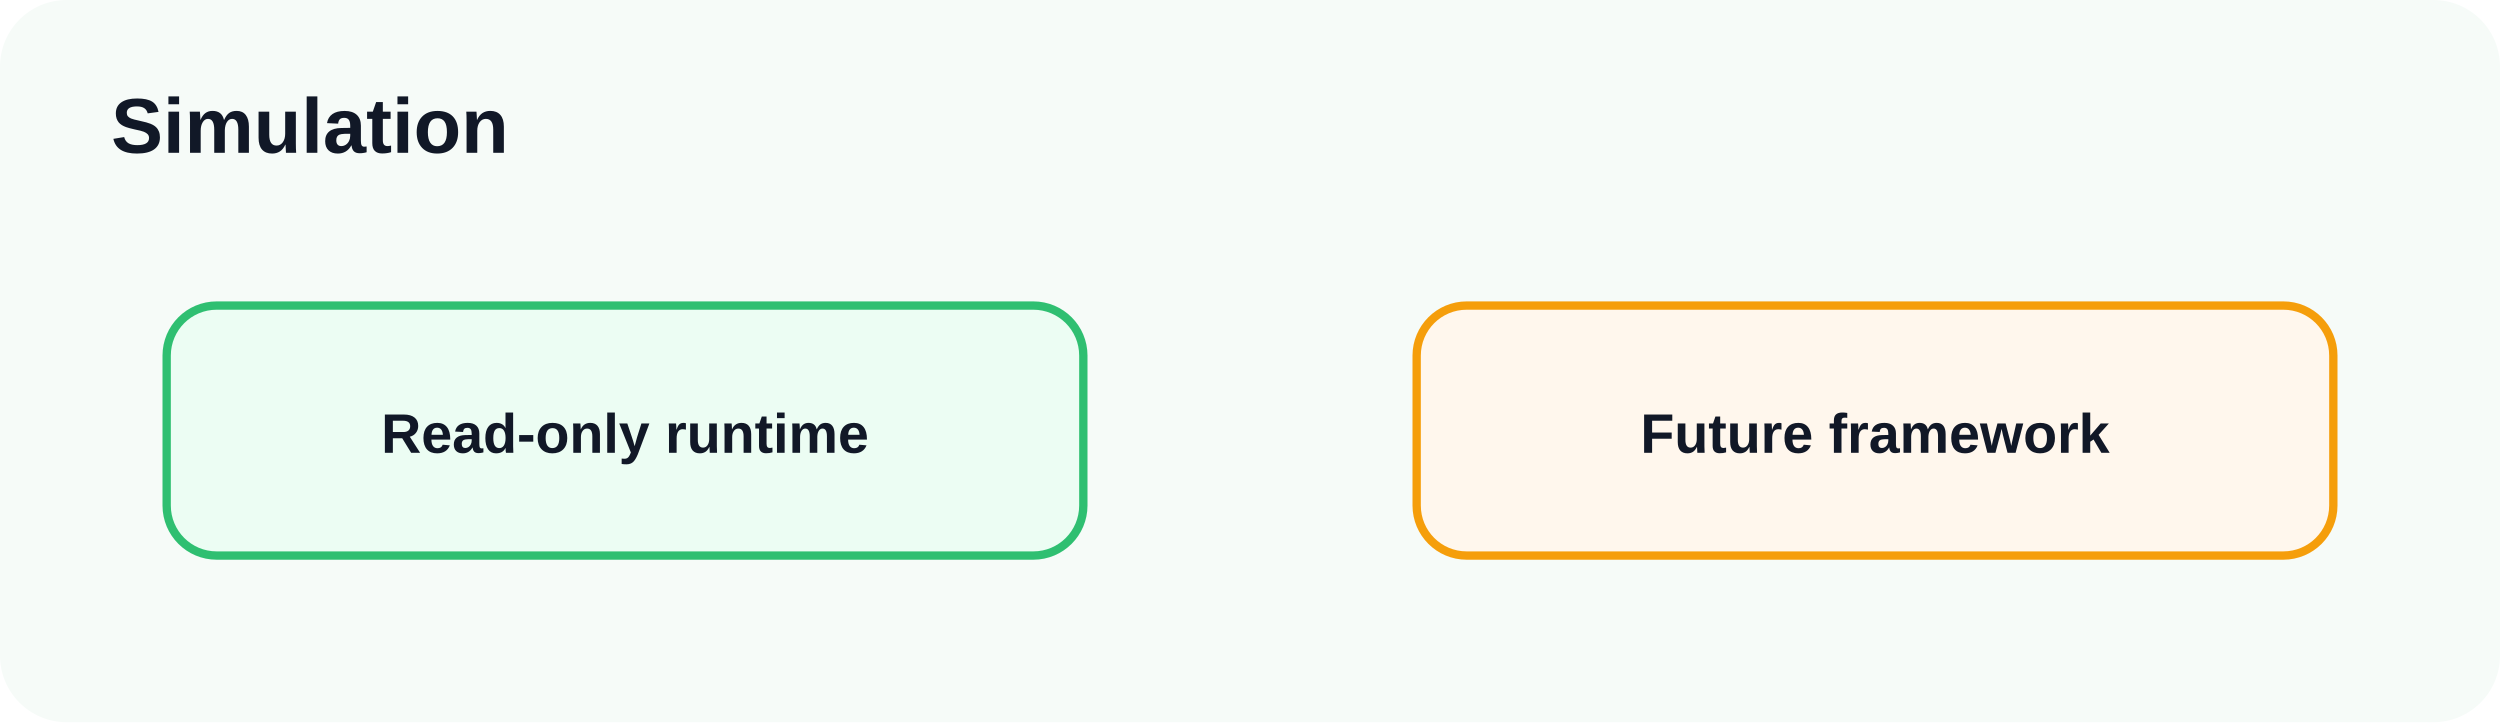
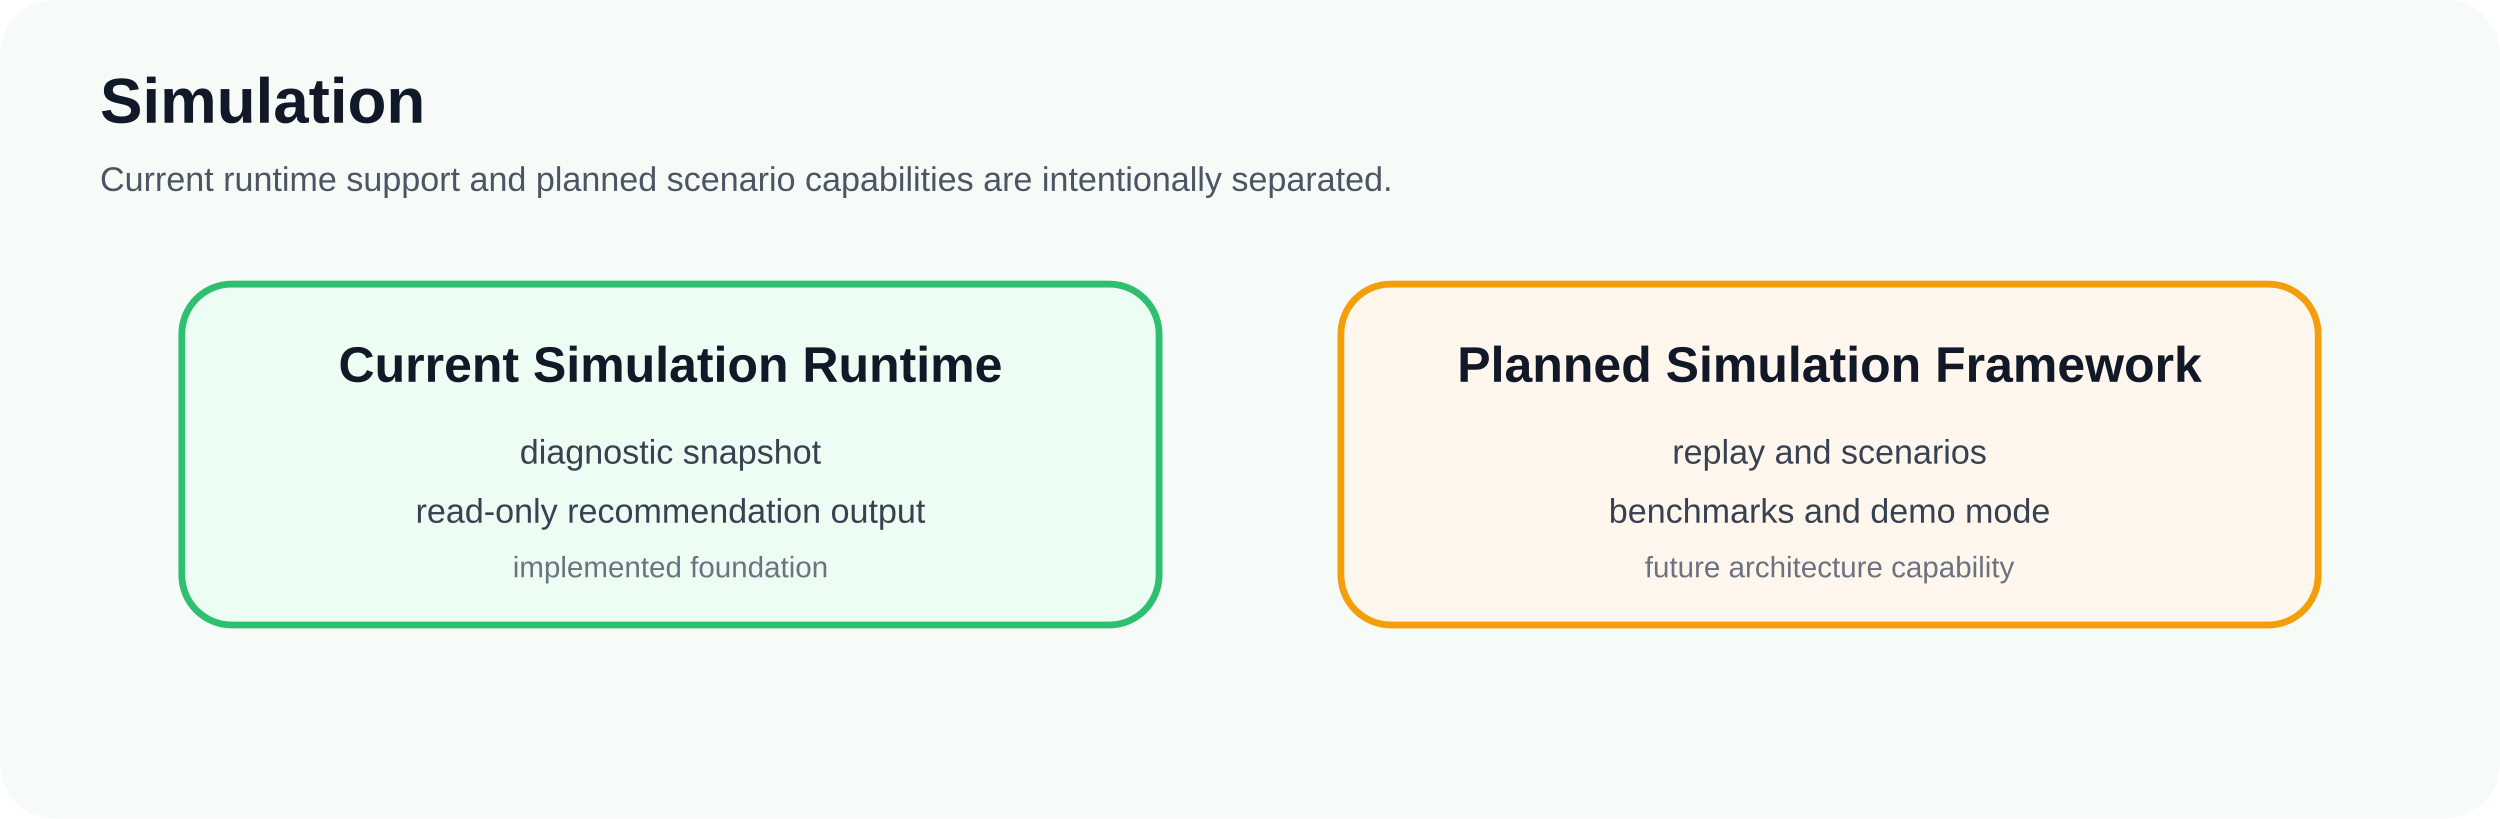
- <svg xmlns="http://www.w3.org/2000/svg" width="900" height="260" viewBox="0 0 900 260">
-   <rect width="900" height="260" rx="24" fill="#f6fbf8" />
-   <text x="40" y="55" font-family="Arial" font-size="28" font-weight="700" fill="#111827">Simulation</text>
-   <rect x="60" y="110" width="330" height="90" rx="18" fill="#ecfdf3" stroke="#2fbf71" stroke-width="3" />
-   <text x="225" y="163" text-anchor="middle" font-family="Arial" font-size="20" font-weight="700" fill="#111827">Read-only runtime</text>
-   <rect x="510" y="110" width="330" height="90" rx="18" fill="#fff7ed" stroke="#f59e0b" stroke-width="3" />
-   <text x="675" y="163" text-anchor="middle" font-family="Arial" font-size="20" font-weight="700" fill="#111827">Future framework</text>
+ <svg xmlns="http://www.w3.org/2000/svg" width="1100" height="360" viewBox="0 0 1100 360" role="img" aria-labelledby="title desc">
+   <rect width="1100" height="360" rx="24" fill="#f6fbf8" />
+   <text x="44" y="54" font-family="Arial" font-size="28" font-weight="700" fill="#111827">Simulation</text>
+   <text x="44" y="84" font-family="Arial" font-size="15" fill="#4b5563">Current runtime support and planned scenario capabilities are intentionally separated.</text>
+   <rect x="80" y="125" width="430" height="150" rx="22" fill="#ecfdf3" stroke="#2fbf71" stroke-width="3" />
+   <text x="295" y="168" text-anchor="middle" font-family="Arial" font-size="22" font-weight="700" fill="#111827">Current Simulation Runtime</text>
+   <text x="295" y="204" text-anchor="middle" font-family="Arial" font-size="15" fill="#374151">diagnostic snapshot</text>
+   <text x="295" y="230" text-anchor="middle" font-family="Arial" font-size="15" fill="#374151">read-only recommendation output</text>
+   <text x="295" y="254" text-anchor="middle" font-family="Arial" font-size="13" fill="#6b7280">implemented foundation</text>
+   <rect x="590" y="125" width="430" height="150" rx="22" fill="#fff7ed" stroke="#f59e0b" stroke-width="3" />
+   <text x="805" y="168" text-anchor="middle" font-family="Arial" font-size="22" font-weight="700" fill="#111827">Planned Simulation Framework</text>
+   <text x="805" y="204" text-anchor="middle" font-family="Arial" font-size="15" fill="#374151">replay and scenarios</text>
+   <text x="805" y="230" text-anchor="middle" font-family="Arial" font-size="15" fill="#374151">benchmarks and demo mode</text>
+   <text x="805" y="254" text-anchor="middle" font-family="Arial" font-size="13" fill="#6b7280">future architecture capability</text>
</svg>
